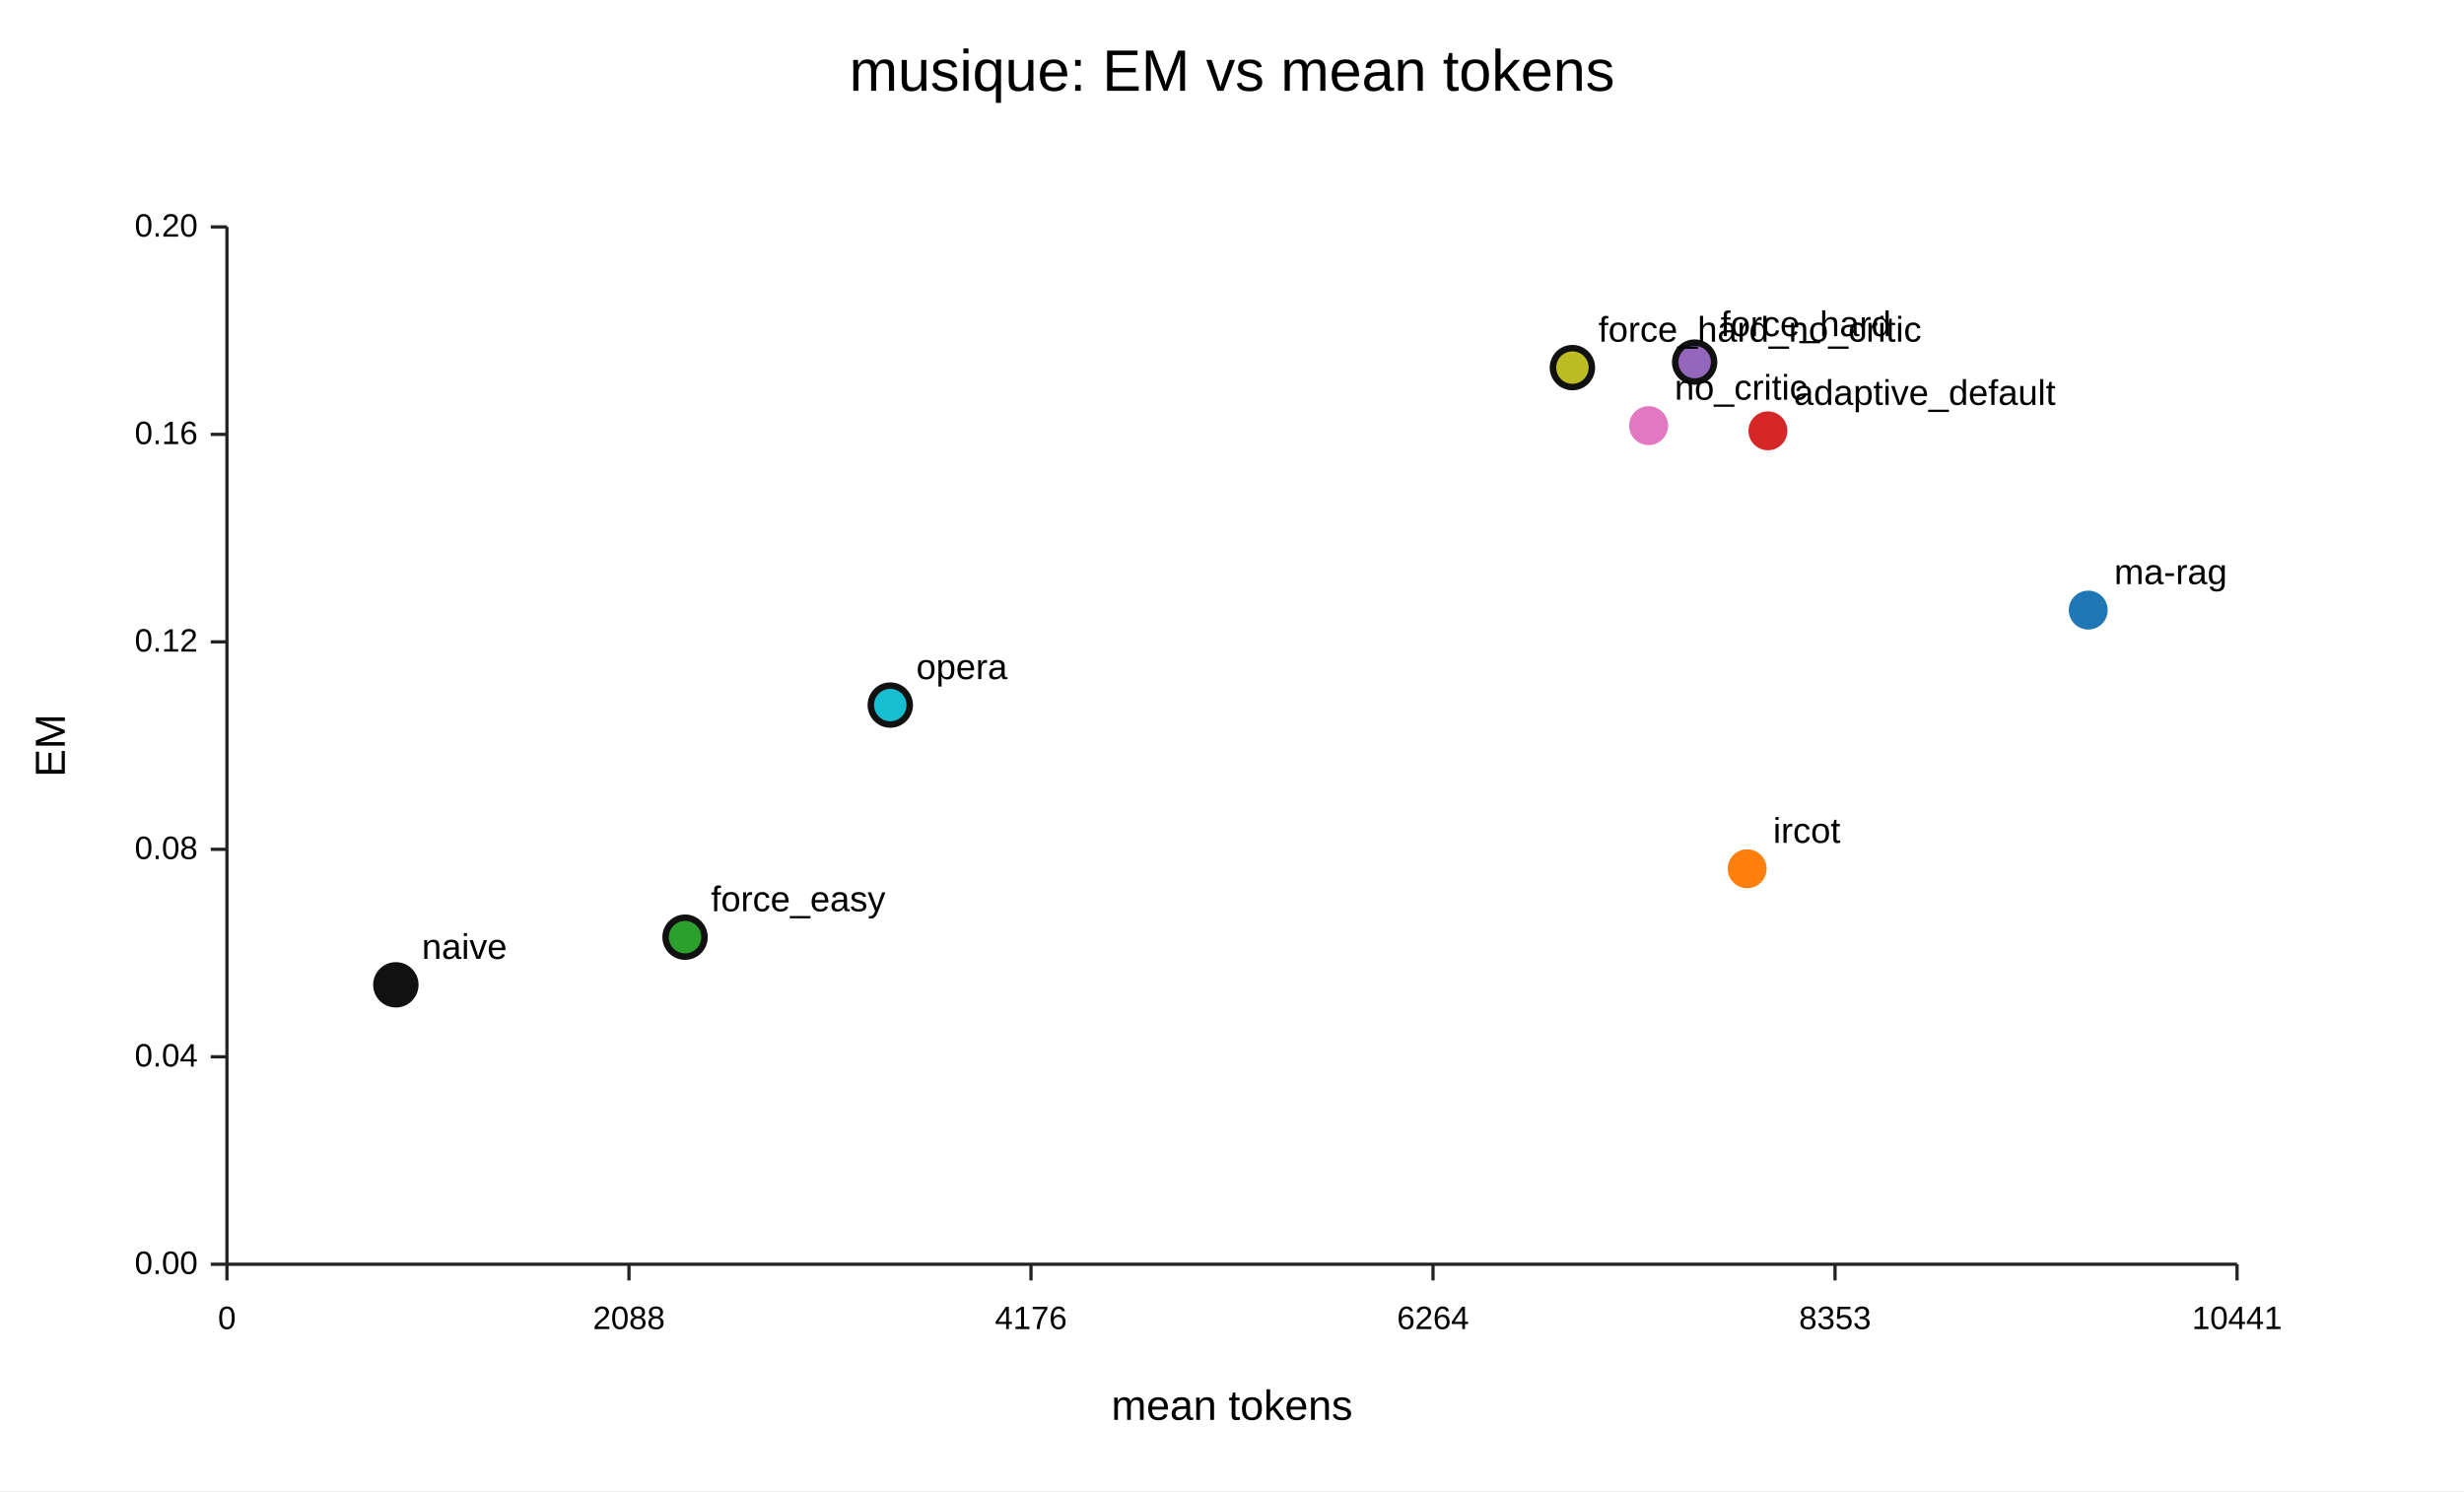
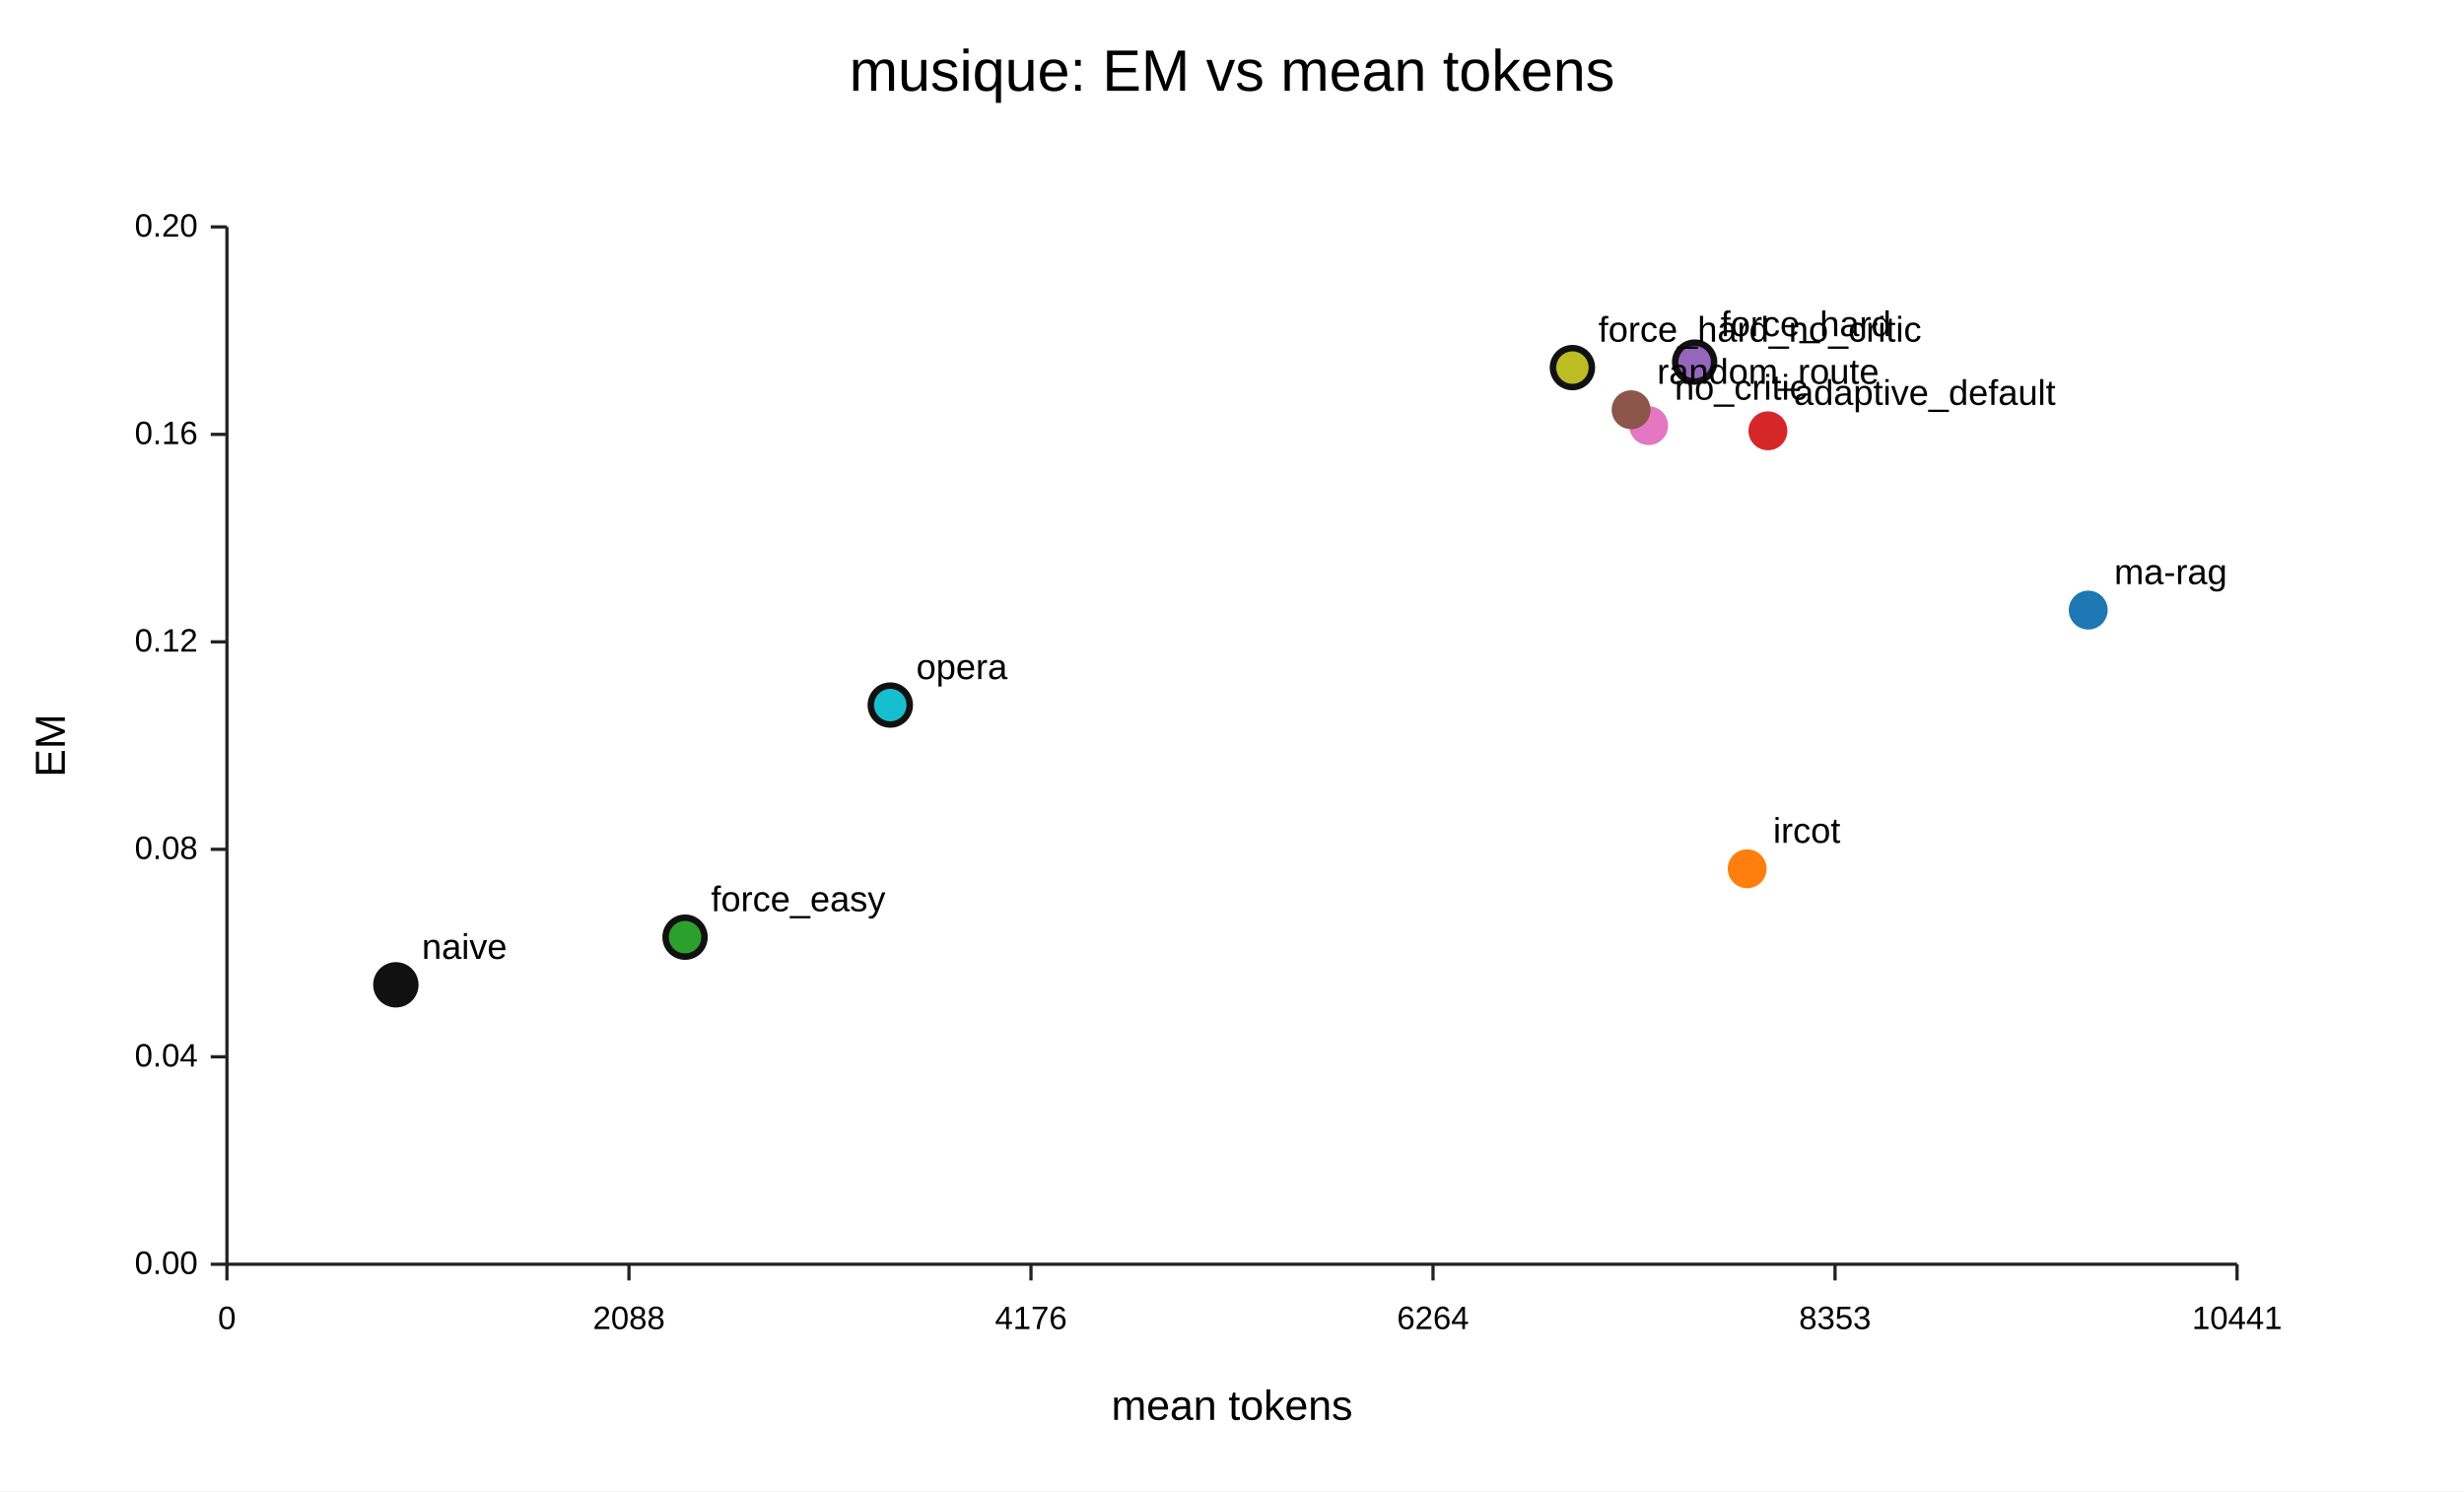
<svg xmlns="http://www.w3.org/2000/svg" width="760" height="460" viewBox="0 0 760 460">
  <rect width="100%" height="100%" fill="white" />
  <text x="380.0" y="28" text-anchor="middle" font-family="Arial" font-size="18">musique: EM vs mean tokens</text>
  <line x1="70" y1="390" x2="690" y2="390" stroke="#222" />
  <line x1="70" y1="390" x2="70" y2="70" stroke="#222" />
  <text x="380.0" y="438" text-anchor="middle" font-family="Arial" font-size="13">mean tokens</text>
  <text transform="translate(20 230.0) rotate(-90)" text-anchor="middle" font-family="Arial" font-size="13">EM</text>
  <line x1="70.0" y1="390" x2="70.0" y2="395" stroke="#222" />
  <text x="70.0" y="410" text-anchor="middle" font-family="Arial" font-size="10">0</text>
  <line x1="65" y1="390.0" x2="70" y2="390.0" stroke="#222" />
  <text x="61" y="393.0" text-anchor="end" font-family="Arial" font-size="10">0.00</text>
  <line x1="194.0" y1="390" x2="194.0" y2="395" stroke="#222" />
  <text x="194.0" y="410" text-anchor="middle" font-family="Arial" font-size="10">2088</text>
  <line x1="65" y1="326.0" x2="70" y2="326.0" stroke="#222" />
  <text x="61" y="329.0" text-anchor="end" font-family="Arial" font-size="10">0.04</text>
  <line x1="318.0" y1="390" x2="318.0" y2="395" stroke="#222" />
  <text x="318.0" y="410" text-anchor="middle" font-family="Arial" font-size="10">4176</text>
  <line x1="65" y1="262.0" x2="70" y2="262.0" stroke="#222" />
  <text x="61" y="265.0" text-anchor="end" font-family="Arial" font-size="10">0.08</text>
  <line x1="442.0" y1="390" x2="442.0" y2="395" stroke="#222" />
  <text x="442.0" y="410" text-anchor="middle" font-family="Arial" font-size="10">6264</text>
  <line x1="65" y1="198.0" x2="70" y2="198.0" stroke="#222" />
  <text x="61" y="201.0" text-anchor="end" font-family="Arial" font-size="10">0.12</text>
  <line x1="566.0" y1="390" x2="566.0" y2="395" stroke="#222" />
  <text x="566.0" y="410" text-anchor="middle" font-family="Arial" font-size="10">8353</text>
  <line x1="65" y1="134.0" x2="70" y2="134.0" stroke="#222" />
  <text x="61" y="137.0" text-anchor="end" font-family="Arial" font-size="10">0.16</text>
  <line x1="690.0" y1="390" x2="690.0" y2="395" stroke="#222" />
  <text x="690.0" y="410" text-anchor="middle" font-family="Arial" font-size="10">10441</text>
  <line x1="65" y1="70.0" x2="70" y2="70.0" stroke="#222" />
  <text x="61" y="73.0" text-anchor="end" font-family="Arial" font-size="10">0.20</text>
  <circle cx="122.1" cy="303.8" r="6" fill="#111111" stroke="#111111" stroke-width="2" />
  <text x="130.1" y="295.8" font-family="Arial" font-size="11">naive</text>
  <circle cx="538.9" cy="268.0" r="6" fill="#ff7f0e" stroke="none" stroke-width="2" />
  <text x="546.9" y="260.0" font-family="Arial" font-size="11">ircot</text>
  <circle cx="274.6" cy="217.5" r="6" fill="#17becf" stroke="#111111" stroke-width="2" />
  <text x="282.6" y="209.5" font-family="Arial" font-size="11">opera</text>
  <circle cx="644.1" cy="188.2" r="6" fill="#1f77b4" stroke="none" stroke-width="2" />
  <text x="652.1" y="180.2" font-family="Arial" font-size="11">ma-rag</text>
  <circle cx="545.3" cy="132.9" r="6" fill="#d62728" stroke="none" stroke-width="2" />
  <text x="553.3" y="124.9" font-family="Arial" font-size="11">adaptive_default</text>
  <circle cx="211.3" cy="289.1" r="6" fill="#2ca02c" stroke="#111111" stroke-width="2" />
  <text x="219.3" y="281.1" font-family="Arial" font-size="11">force_easy</text>
  <circle cx="522.7" cy="111.7" r="6" fill="#9467bd" stroke="#111111" stroke-width="2" />
  <text x="530.7" y="103.7" font-family="Arial" font-size="11">force_hard</text>
  <circle cx="508.5" cy="131.3" r="6" fill="#e377c2" stroke="none" stroke-width="2" />
  <text x="516.5" y="123.3" font-family="Arial" font-size="11">no_critic</text>
  <circle cx="485.0" cy="113.4" r="6" fill="#bcbd22" stroke="#111111" stroke-width="2" />
  <text x="493.0" y="105.4" font-family="Arial" font-size="11">force_hard_no_critic</text>
+   <circle cx="503.1" cy="126.4" r="6" fill="#8c564b" stroke="none" stroke-width="2" />
+   <text x="511.1" y="118.4" font-family="Arial" font-size="11">random_route</text>
</svg>
